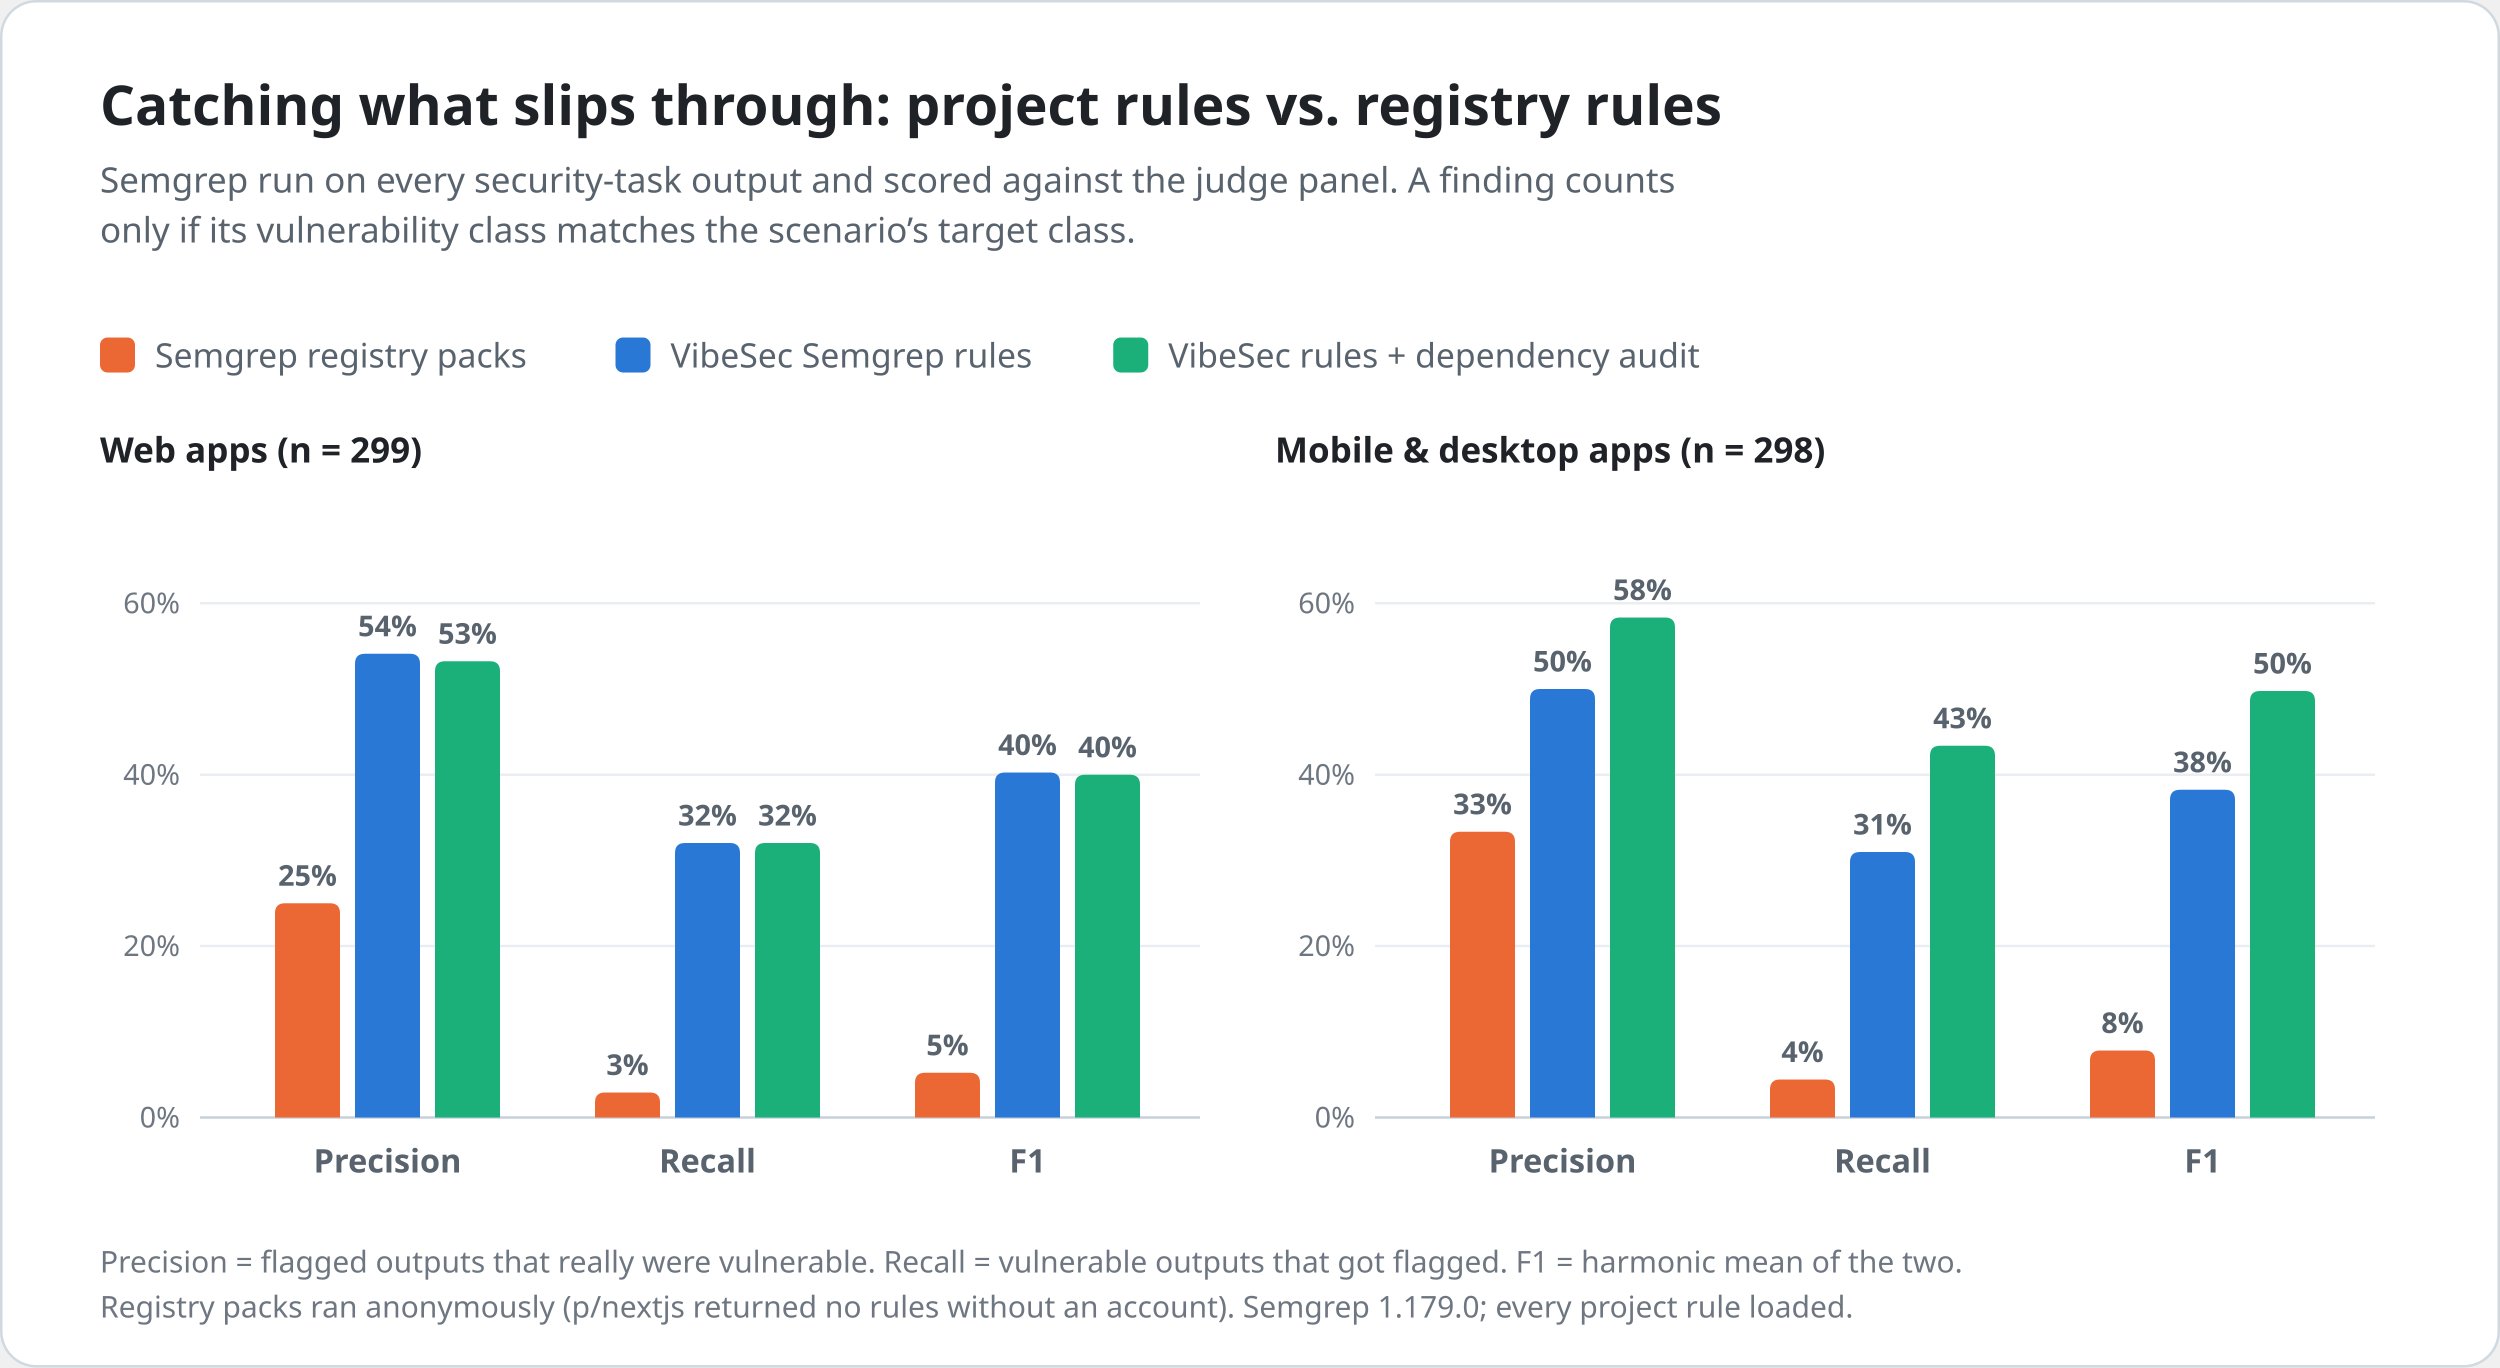
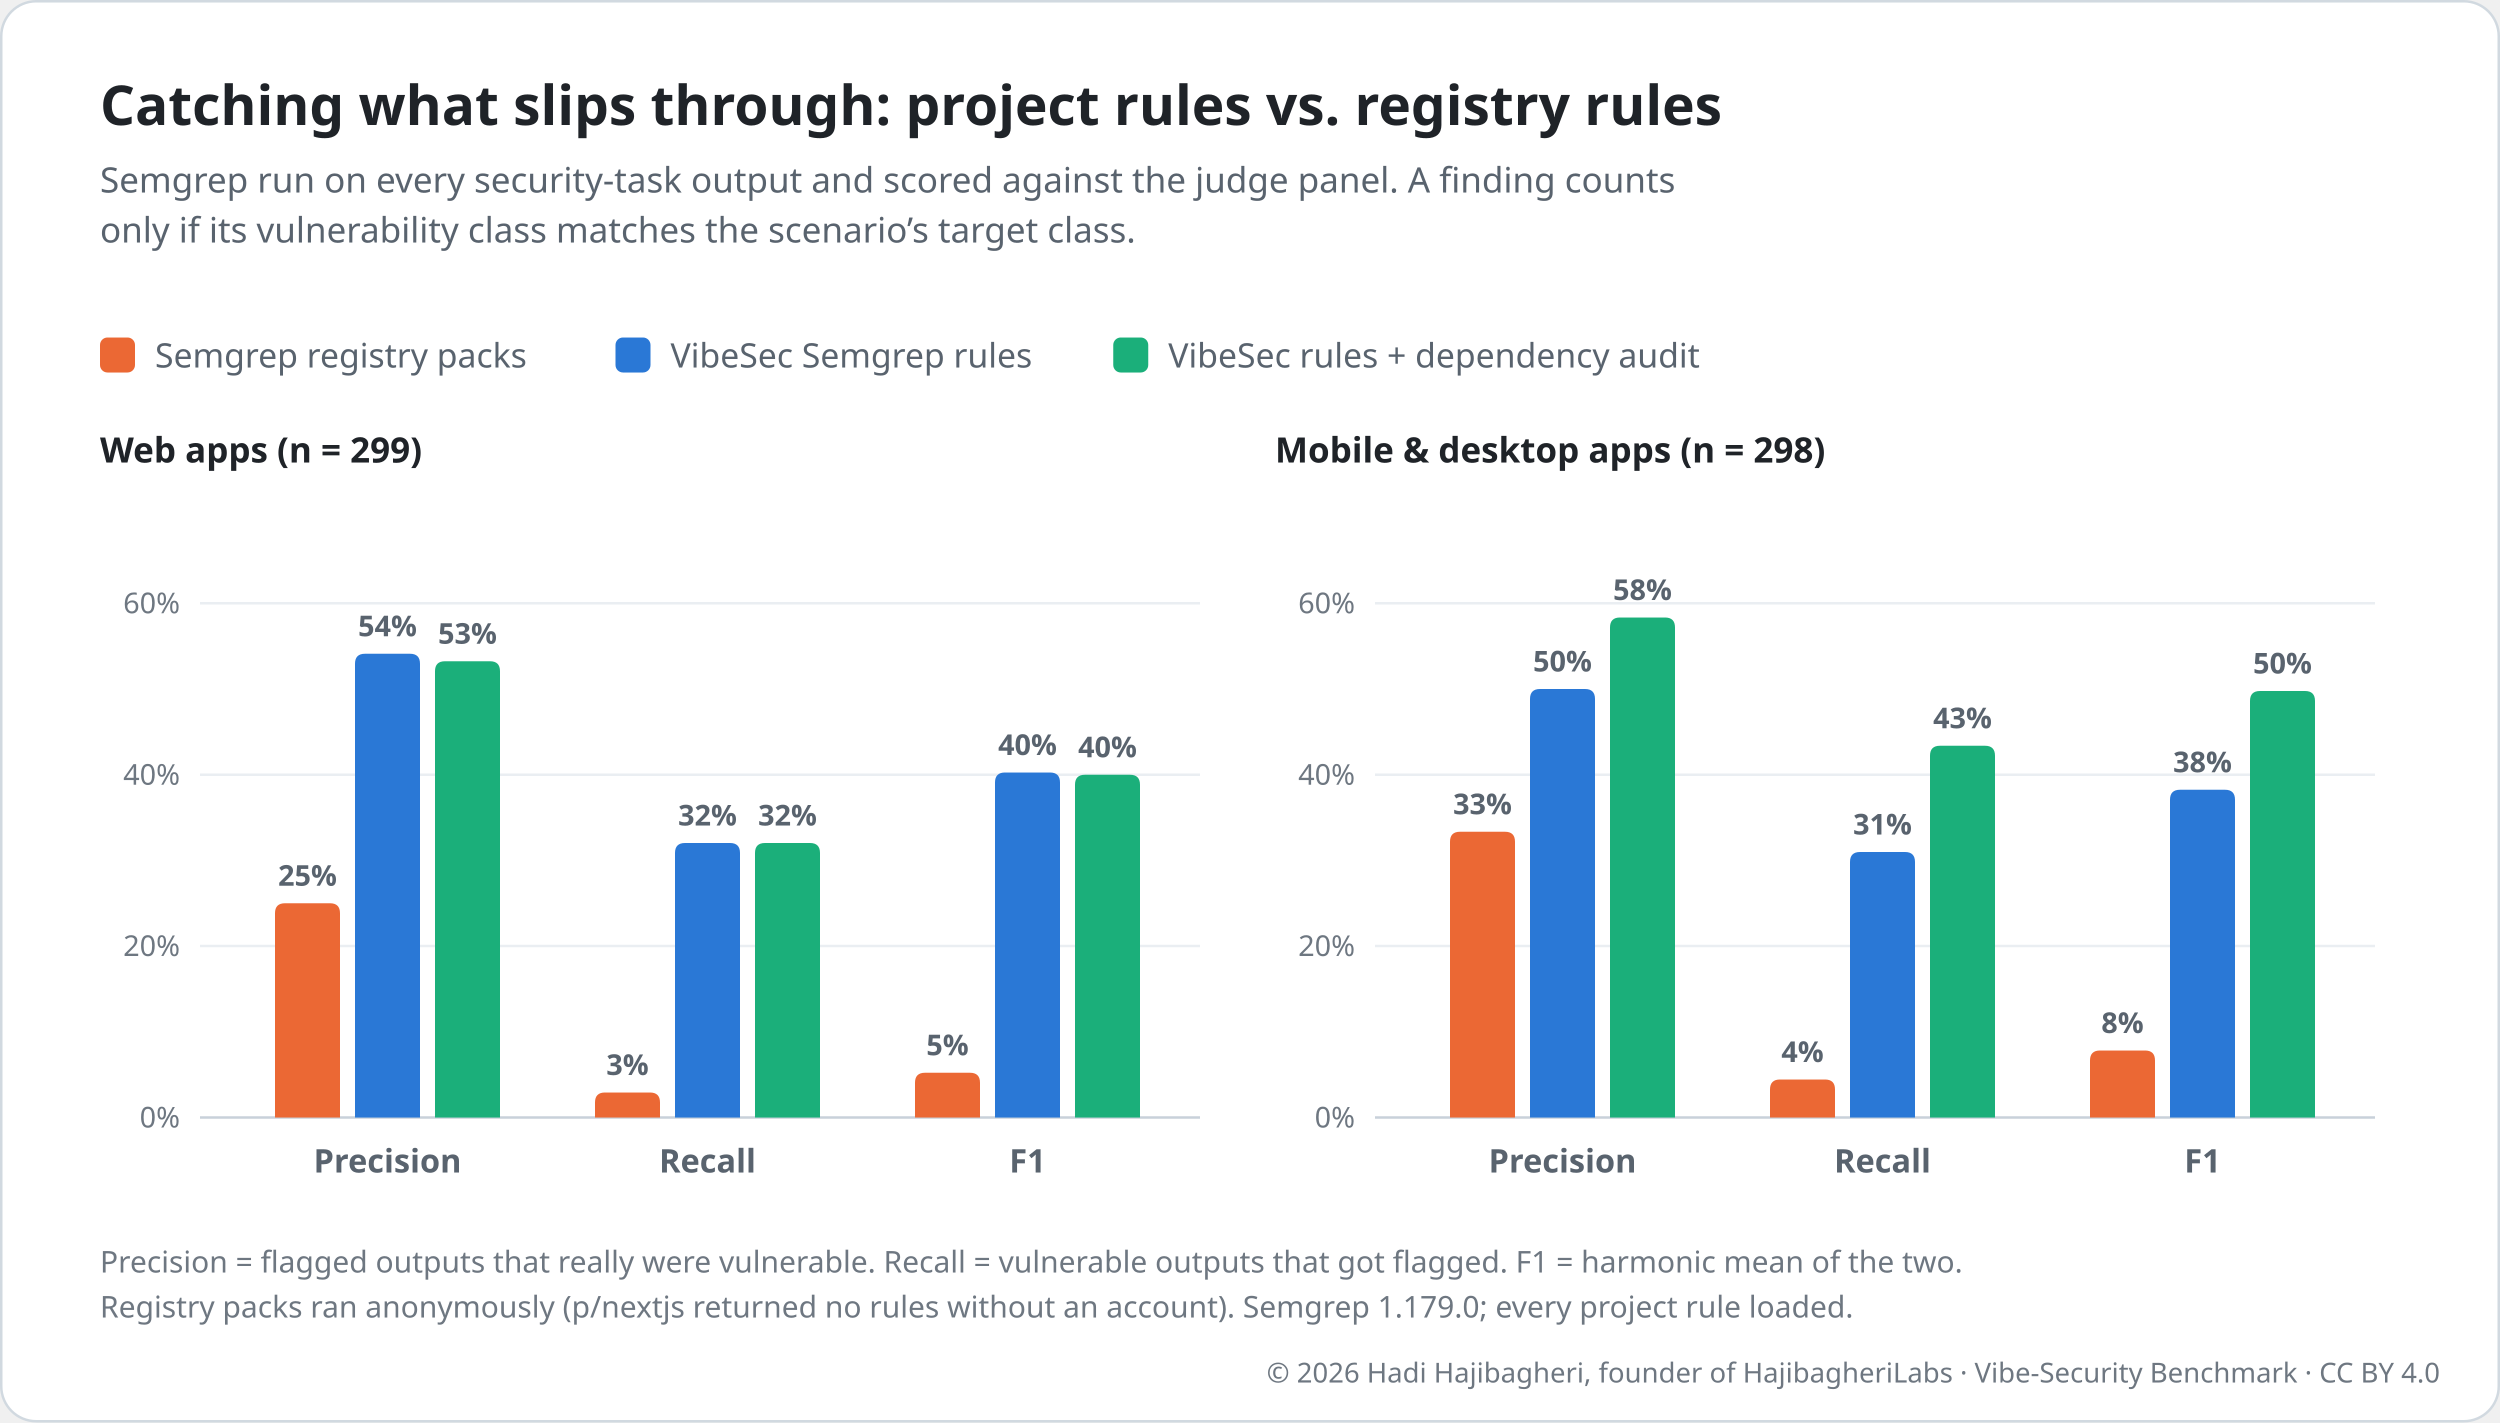
- <svg xmlns="http://www.w3.org/2000/svg" viewBox="0 0 1000 547" width="1000" height="547" role="img" aria-labelledby="t d" font-family="-apple-system, BlinkMacSystemFont, 'Segoe UI', 'Noto Sans', Helvetica, Arial, sans-serif">
-   <rect x="0.5" y="0.5" width="999" height="546" rx="14" fill="#ffffff" stroke="#d1d9e0" stroke-width="1" />
+ <svg xmlns="http://www.w3.org/2000/svg" viewBox="0 0 1000 569" width="1000" height="569" role="img" aria-labelledby="t d" font-family="-apple-system, BlinkMacSystemFont, 'Segoe UI', 'Noto Sans', Helvetica, Arial, sans-serif">
+   <rect x="0.5" y="0.5" width="999" height="568" rx="14" fill="#ffffff" stroke="#d1d9e0" stroke-width="1" />
  <text x="40.0" y="50.0" font-size="22" fill="#1f2328" font-weight="700">Catching what slips through: project rules vs. registry rules</text>
  <text x="40.0" y="77.0" font-size="14" fill="#59636e">Semgrep run on every security-task output and scored against the judge panel. A finding counts</text>
  <text x="40.0" y="97.0" font-size="14" fill="#59636e">only if its vulnerability class matches the scenario’s target class.</text>
  <rect x="40.0" y="135.0" width="14.0" height="14.0" rx="3" fill="#eb6834" />
  <text x="62.0" y="147.0" font-size="13.5" fill="#59636e">Semgrep registry packs</text>
  <rect x="246.2" y="135.0" width="14.0" height="14.0" rx="3" fill="#2a78d6" />
  <text x="268.2" y="147.0" font-size="13.5" fill="#59636e">VibeSec Semgrep rules</text>
  <rect x="445.3" y="135.0" width="14.0" height="14.0" rx="3" fill="#1baf7a" />
  <text x="467.3" y="147.0" font-size="13.5" fill="#59636e">VibeSec rules + dependency audit</text>
  <text x="40.0" y="185.0" font-size="14" fill="#1f2328" font-weight="700">Web apps  (n = 299)</text>
  <line x1="80.0" y1="447.0" x2="480.0" y2="447.0" stroke="#c8d1da" stroke-width="1" stroke-linecap="butt" />
  <text x="72.0" y="451.0" font-size="11.5" fill="#6e7781" text-anchor="end">0%</text>
  <line x1="80.0" y1="378.4" x2="480.0" y2="378.4" stroke="#eaeef2" stroke-width="1" stroke-linecap="butt" />
  <text x="72.0" y="382.4" font-size="11.5" fill="#6e7781" text-anchor="end">20%</text>
  <line x1="80.0" y1="309.9" x2="480.0" y2="309.9" stroke="#eaeef2" stroke-width="1" stroke-linecap="butt" />
  <text x="72.0" y="313.9" font-size="11.5" fill="#6e7781" text-anchor="end">40%</text>
  <line x1="80.0" y1="241.3" x2="480.0" y2="241.3" stroke="#eaeef2" stroke-width="1" stroke-linecap="butt" />
  <text x="72.0" y="245.3" font-size="11.5" fill="#6e7781" text-anchor="end">60%</text>
  <path d="M110.0 447.0 V365.3 q0 -4 4 -4 h18 q4 0 4 4 V447.0 Z" fill="#eb6834" />
  <text x="123.0" y="354.3" font-size="11.5" fill="#59636e" font-weight="600" text-anchor="middle">25%</text>
  <path d="M142.0 447.0 V265.5 q0 -4 4 -4 h18 q4 0 4 4 V447.0 Z" fill="#2a78d6" />
  <text x="155.0" y="254.5" font-size="11.5" fill="#59636e" font-weight="600" text-anchor="middle">54%</text>
  <path d="M174.0 447.0 V268.5 q0 -4 4 -4 h18 q4 0 4 4 V447.0 Z" fill="#1baf7a" />
  <text x="187.0" y="257.5" font-size="11.5" fill="#59636e" font-weight="600" text-anchor="middle">53%</text>
  <text x="155.0" y="469.0" font-size="13" fill="#59636e" font-weight="600" text-anchor="middle">Precision</text>
  <path d="M238.0 447.0 V441.0 q0 -4 4 -4 h18 q4 0 4 4 V447.0 Z" fill="#eb6834" />
  <text x="251.0" y="430.0" font-size="11.5" fill="#59636e" font-weight="600" text-anchor="middle">3%</text>
  <path d="M270.0 447.0 V341.2 q0 -4 4 -4 h18 q4 0 4 4 V447.0 Z" fill="#2a78d6" />
  <text x="283.0" y="330.2" font-size="11.5" fill="#59636e" font-weight="600" text-anchor="middle">32%</text>
  <path d="M302.0 447.0 V341.2 q0 -4 4 -4 h18 q4 0 4 4 V447.0 Z" fill="#1baf7a" />
  <text x="315.0" y="330.2" font-size="11.5" fill="#59636e" font-weight="600" text-anchor="middle">32%</text>
  <text x="283.0" y="469.0" font-size="13" fill="#59636e" font-weight="600" text-anchor="middle">Recall</text>
  <path d="M366.0 447.0 V433.1 q0 -4 4 -4 h18 q4 0 4 4 V447.0 Z" fill="#eb6834" />
  <text x="379.0" y="422.1" font-size="11.5" fill="#59636e" font-weight="600" text-anchor="middle">5%</text>
  <path d="M398.0 447.0 V313.0 q0 -4 4 -4 h18 q4 0 4 4 V447.0 Z" fill="#2a78d6" />
  <text x="411.0" y="302.0" font-size="11.5" fill="#59636e" font-weight="600" text-anchor="middle">40%</text>
  <path d="M430.0 447.0 V313.9 q0 -4 4 -4 h18 q4 0 4 4 V447.0 Z" fill="#1baf7a" />
  <text x="443.0" y="302.9" font-size="11.5" fill="#59636e" font-weight="600" text-anchor="middle">40%</text>
  <text x="411.0" y="469.0" font-size="13" fill="#59636e" font-weight="600" text-anchor="middle">F1</text>
  <text x="510.0" y="185.0" font-size="14" fill="#1f2328" font-weight="700">Mobile &amp; desktop apps  (n = 298)</text>
  <line x1="550.0" y1="447.0" x2="950.0" y2="447.0" stroke="#c8d1da" stroke-width="1" stroke-linecap="butt" />
  <text x="542.0" y="451.0" font-size="11.5" fill="#6e7781" text-anchor="end">0%</text>
  <line x1="550.0" y1="378.4" x2="950.0" y2="378.4" stroke="#eaeef2" stroke-width="1" stroke-linecap="butt" />
  <text x="542.0" y="382.4" font-size="11.5" fill="#6e7781" text-anchor="end">20%</text>
  <line x1="550.0" y1="309.9" x2="950.0" y2="309.9" stroke="#eaeef2" stroke-width="1" stroke-linecap="butt" />
  <text x="542.0" y="313.9" font-size="11.5" fill="#6e7781" text-anchor="end">40%</text>
  <line x1="550.0" y1="241.3" x2="950.0" y2="241.3" stroke="#eaeef2" stroke-width="1" stroke-linecap="butt" />
  <text x="542.0" y="245.3" font-size="11.5" fill="#6e7781" text-anchor="end">60%</text>
  <path d="M580.0 447.0 V336.7 q0 -4 4 -4 h18 q4 0 4 4 V447.0 Z" fill="#eb6834" />
  <text x="593.0" y="325.7" font-size="11.5" fill="#59636e" font-weight="600" text-anchor="middle">33%</text>
  <path d="M612.0 447.0 V279.6 q0 -4 4 -4 h18 q4 0 4 4 V447.0 Z" fill="#2a78d6" />
  <text x="625.0" y="268.6" font-size="11.5" fill="#59636e" font-weight="600" text-anchor="middle">50%</text>
  <path d="M644.0 447.0 V251.0 q0 -4 4 -4 h18 q4 0 4 4 V447.0 Z" fill="#1baf7a" />
  <text x="657.0" y="240.0" font-size="11.5" fill="#59636e" font-weight="600" text-anchor="middle">58%</text>
  <text x="625.0" y="469.0" font-size="13" fill="#59636e" font-weight="600" text-anchor="middle">Precision</text>
  <path d="M708.0 447.0 V435.8 q0 -4 4 -4 h18 q4 0 4 4 V447.0 Z" fill="#eb6834" />
  <text x="721.0" y="424.8" font-size="11.5" fill="#59636e" font-weight="600" text-anchor="middle">4%</text>
  <path d="M740.0 447.0 V344.8 q0 -4 4 -4 h18 q4 0 4 4 V447.0 Z" fill="#2a78d6" />
  <text x="753.0" y="333.8" font-size="11.5" fill="#59636e" font-weight="600" text-anchor="middle">31%</text>
  <path d="M772.0 447.0 V302.3 q0 -4 4 -4 h18 q4 0 4 4 V447.0 Z" fill="#1baf7a" />
  <text x="785.0" y="291.3" font-size="11.5" fill="#59636e" font-weight="600" text-anchor="middle">43%</text>
  <text x="753.0" y="469.0" font-size="13" fill="#59636e" font-weight="600" text-anchor="middle">Recall</text>
  <path d="M836.0 447.0 V424.2 q0 -4 4 -4 h18 q4 0 4 4 V447.0 Z" fill="#eb6834" />
  <text x="849.0" y="413.2" font-size="11.5" fill="#59636e" font-weight="600" text-anchor="middle">8%</text>
  <path d="M868.0 447.0 V319.9 q0 -4 4 -4 h18 q4 0 4 4 V447.0 Z" fill="#2a78d6" />
  <text x="881.0" y="308.9" font-size="11.5" fill="#59636e" font-weight="600" text-anchor="middle">38%</text>
  <path d="M900.0 447.0 V280.4 q0 -4 4 -4 h18 q4 0 4 4 V447.0 Z" fill="#1baf7a" />
  <text x="913.0" y="269.4" font-size="11.5" fill="#59636e" font-weight="600" text-anchor="middle">50%</text>
  <text x="881.0" y="469.0" font-size="13" fill="#59636e" font-weight="600" text-anchor="middle">F1</text>
  <text x="40.0" y="509.0" font-size="12" fill="#6e7781">Precision = flagged outputs that really were vulnerable. Recall = vulnerable outputs that got flagged. F1 = harmonic mean of the two.</text>
  <text x="40.0" y="527.0" font-size="12" fill="#6e7781">Registry packs ran anonymously (p/nextjs returned no rules without an account). Semgrep 1.179.0; every project rule loaded.</text>
+   <text x="976.0" y="553.0" font-size="11" fill="#6e7781" text-anchor="end">© 2026 Hadi Hajibagheri, founder of HajibagheriLabs · Vibe-Security Benchmark · CC BY 4.0</text>
</svg>
